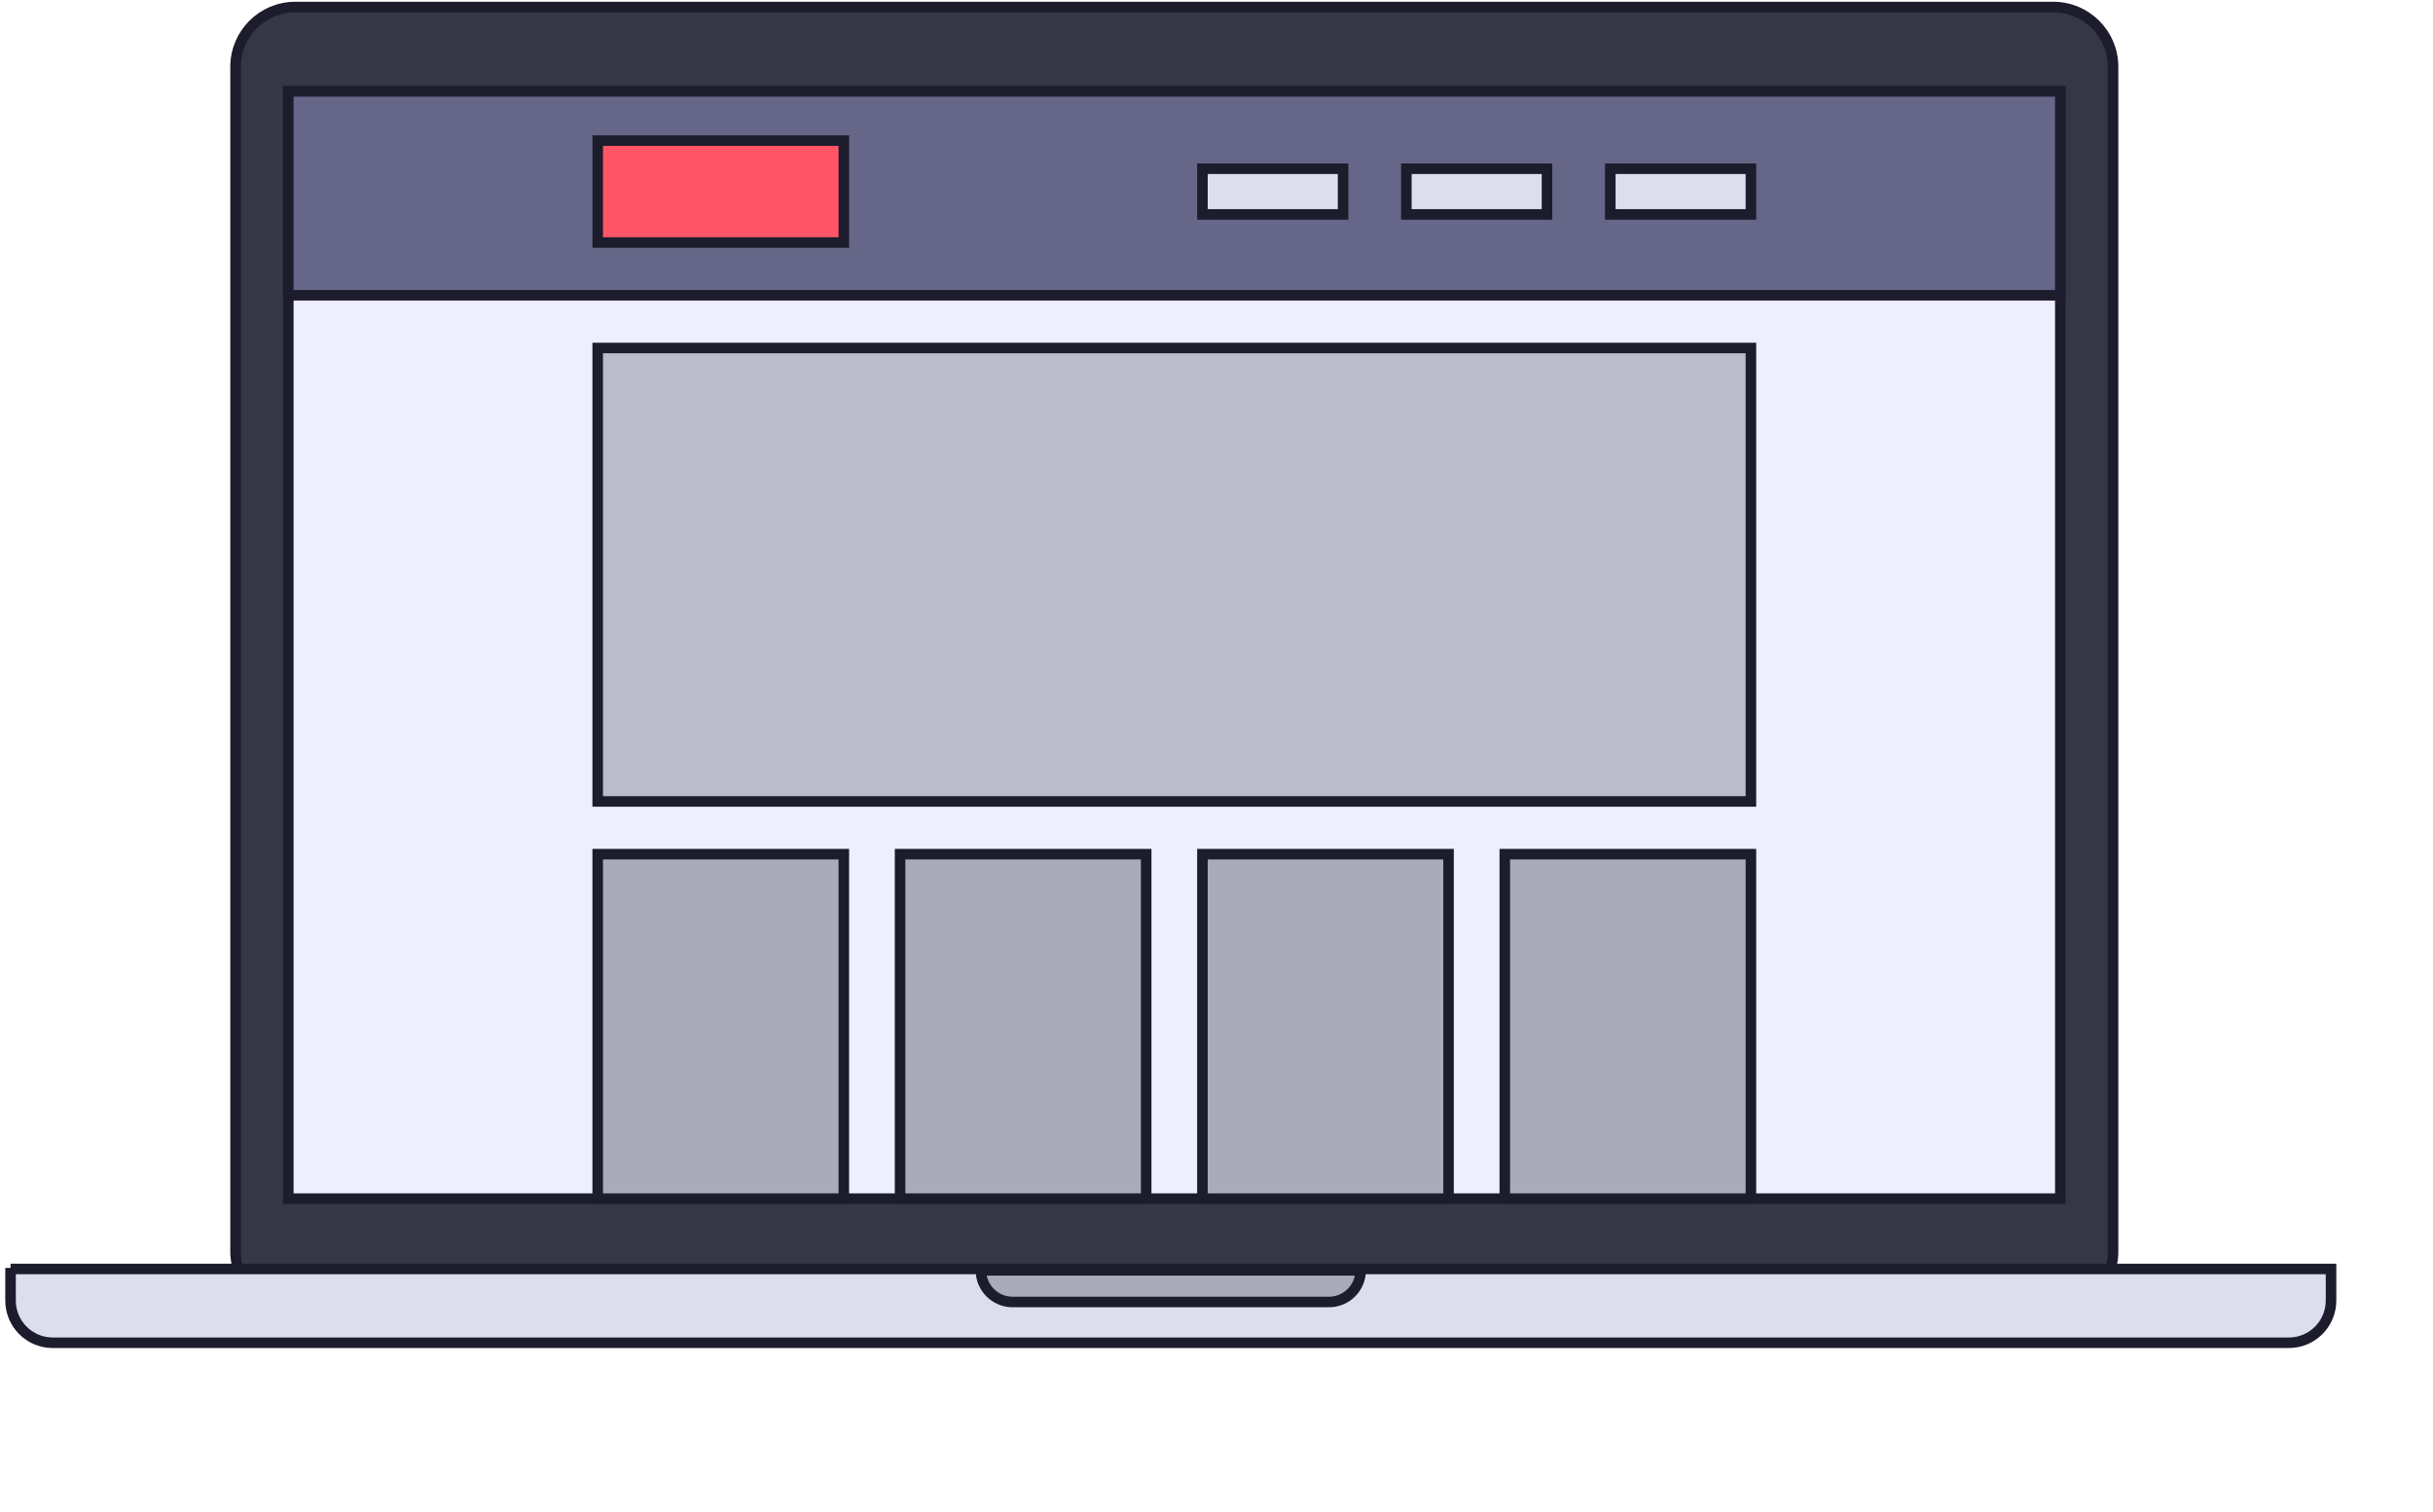
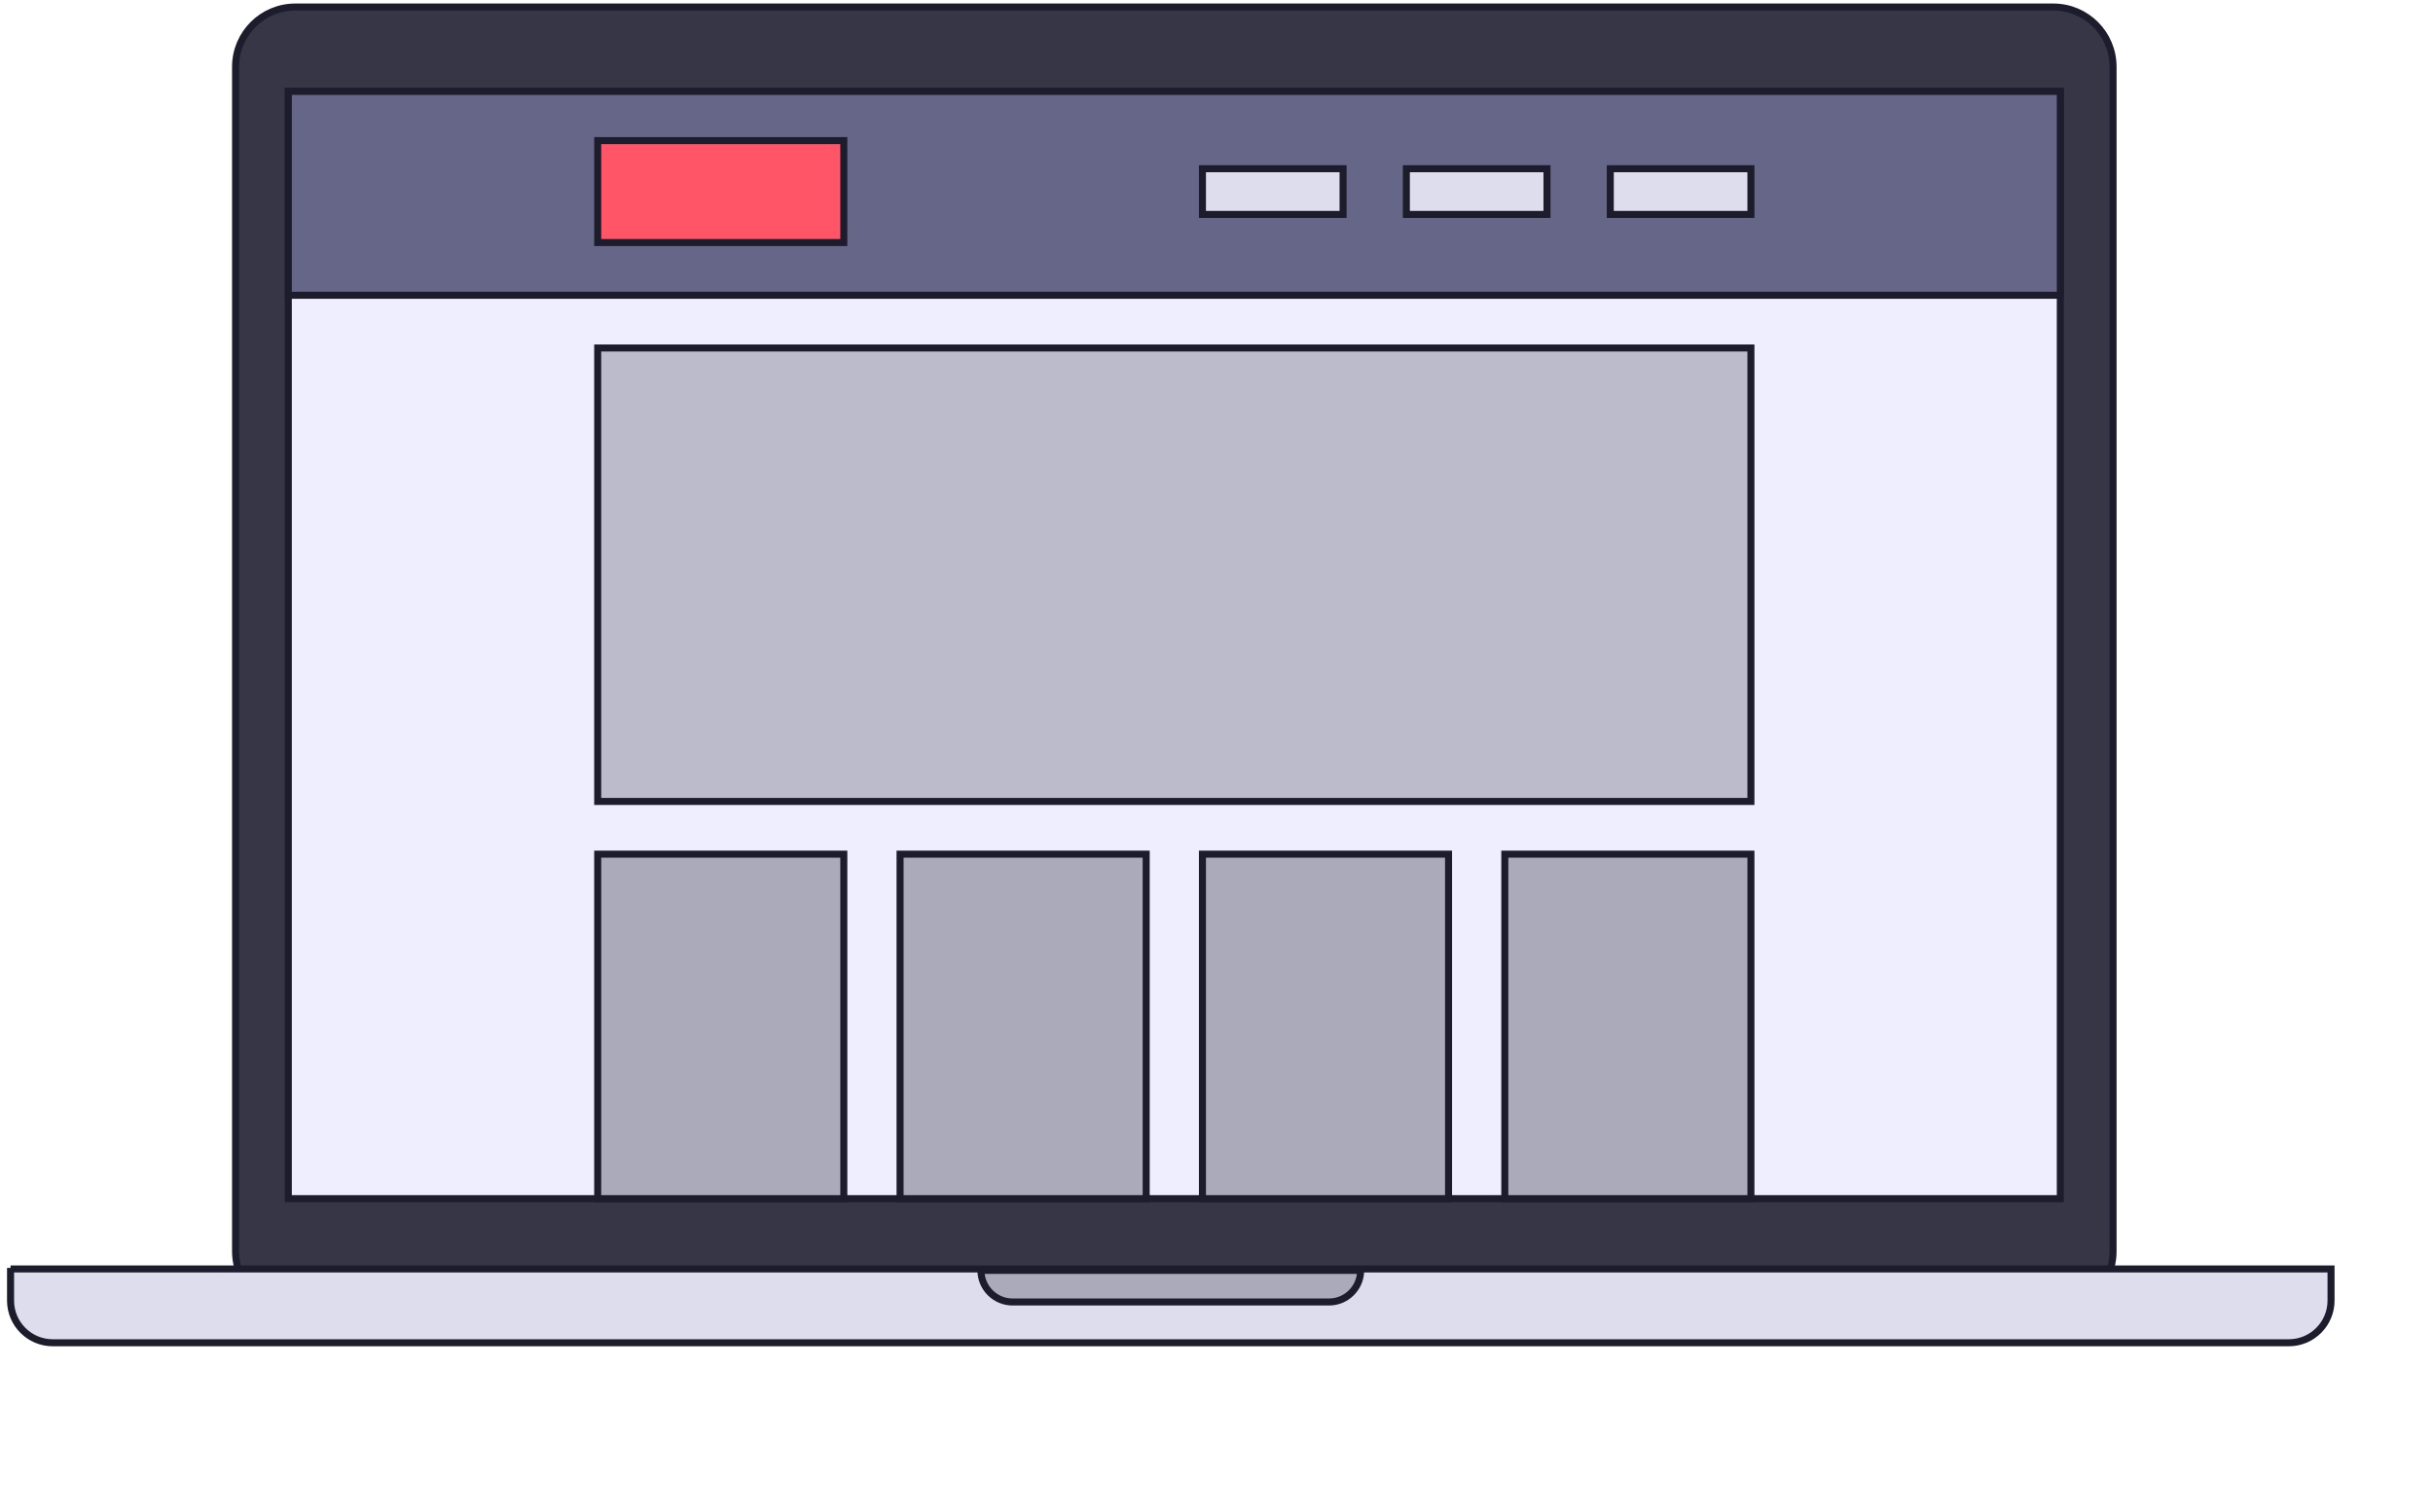
<svg xmlns="http://www.w3.org/2000/svg" aria-labelledby="title" viewBox="0 0 692 430">
  <defs>
    <style>
-       * {
-         stroke: #1c1c2d;
-         stroke-width: 3px
-       }
+       * { stroke: #1c1c2d; stroke-width: 2px }

-       .cls-1 {
-         fill: #363647
-       }
+       .cls-1 { fill: #363647 }

-       .cls-2 {
-         fill: #dde
-       }
+       .cls-2 { fill: #dde }

-       .cls-4 {
-         fill: #eef
-       }
+       .cls-4 { fill: #eef }

-       .cls-5 {
-         fill: #668
-       }
+       .cls-5 { fill: #668 }

-       .cls-6, .cls-3 {
-         fill: #aab
-       }
+       .cls-6, .cls-3 { fill: #aab }

-       .cls-7 {
-         fill: #bbc
-       }
+       .cls-7 { fill: #bbc }

-       .cls-8 {
-         fill: #f56
-       }
+       .cls-8 { fill: #f56 }
</style>
  </defs>
-   <g>
-     <rect class="cls-1" x="67" y="2" width="534" height="371" rx="17" ry="17" />
-     <path class="cls-2" d="M3,361H663a0,0,0,0,1,0,0v9a12,12,0,0,1-12,12H15a12,12,0,0,1-12-12v-9.3a0,0,0,0,1,0,0Z" />
-     <path class="cls-3" d="M387,361.4a9,9,0,0,1-9,9H288a9,9,0,0,1-9-9Z" />
-   </g>
-   <g>
-     <rect class="cls-4" x="82" y="26" width="504" height="315" />
-     <rect class="cls-5" x="82" y="26" width="504" height="58" />
-     <rect class="cls-6" x="170" y="243" width="70" height="98" />
-     <rect class="cls-6" x="256" y="243" width="70" height="98" />
-     <rect class="cls-6" x="342" y="243" width="70" height="98" />
-     <rect class="cls-6" x="428" y="243" width="70" height="98" />
-     <rect class="cls-7" x="170" y="99" width="328" height="129" />
-     <rect class="cls-8" x="170" y="40" width="70" height="29" />
-     <rect class="cls-2" x="342" y="48" width="40" height="13" />
-     <rect class="cls-2" x="400" y="48" width="40" height="13" />
-     <rect class="cls-2" x="458" y="48" width="40" height="13" />
-   </g>
+   <rect class="cls-1" x="67" y="2" width="534" height="371" rx="17" ry="17" />
+   <path class="cls-2" d="M3,361H663a0,0,0,0,1,0,0v9a12,12,0,0,1-12,12H15a12,12,0,0,1-12-12v-9.3a0,0,0,0,1,0,0Z" />
+   <path class="cls-3" d="M387,361.4a9,9,0,0,1-9,9H288a9,9,0,0,1-9-9Z" />
+   <rect class="cls-4" x="82" y="26" width="504" height="315" />
+   <rect class="cls-5" x="82" y="26" width="504" height="58" />
+   <rect class="cls-6" x="170" y="243" width="70" height="98" />
+   <rect class="cls-6" x="256" y="243" width="70" height="98" />
+   <rect class="cls-6" x="342" y="243" width="70" height="98" />
+   <rect class="cls-6" x="428" y="243" width="70" height="98" />
+   <rect class="cls-7" x="170" y="99" width="328" height="129" />
+   <rect class="cls-8" x="170" y="40" width="70" height="29" />
+   <rect class="cls-2" x="342" y="48" width="40" height="13" />
+   <rect class="cls-2" x="400" y="48" width="40" height="13" />
+   <rect class="cls-2" x="458" y="48" width="40" height="13" />
</svg>
